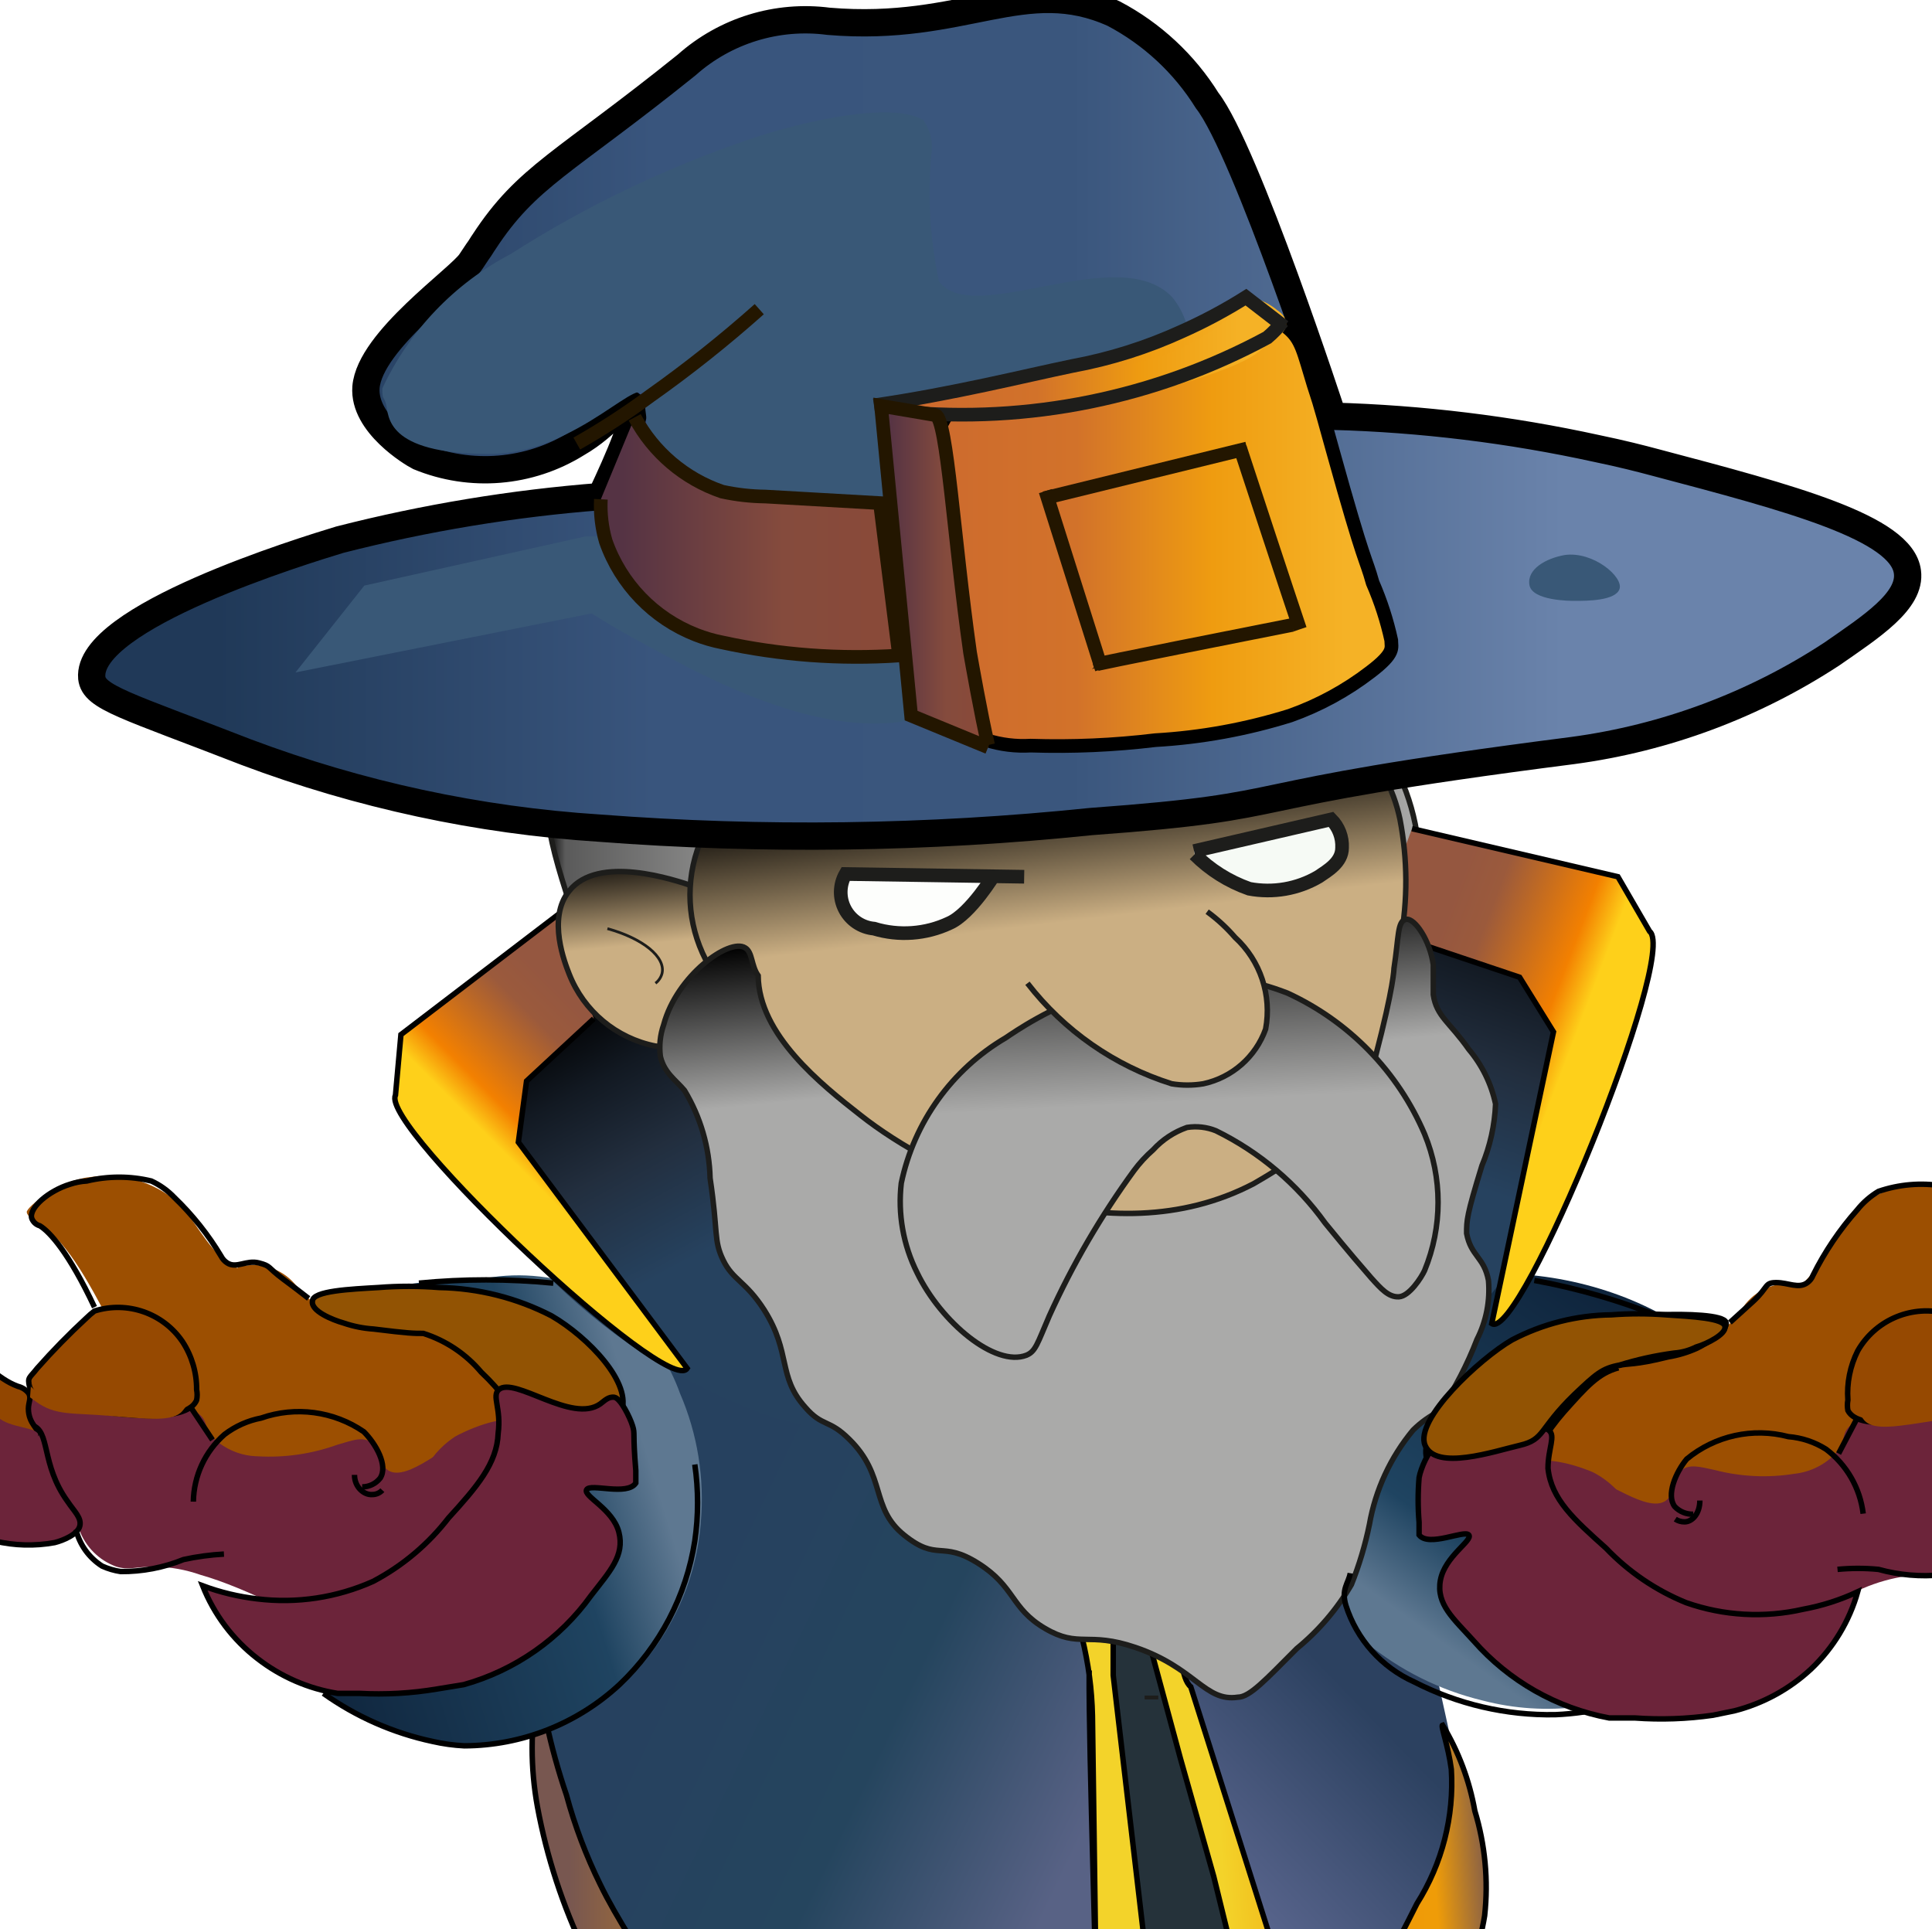
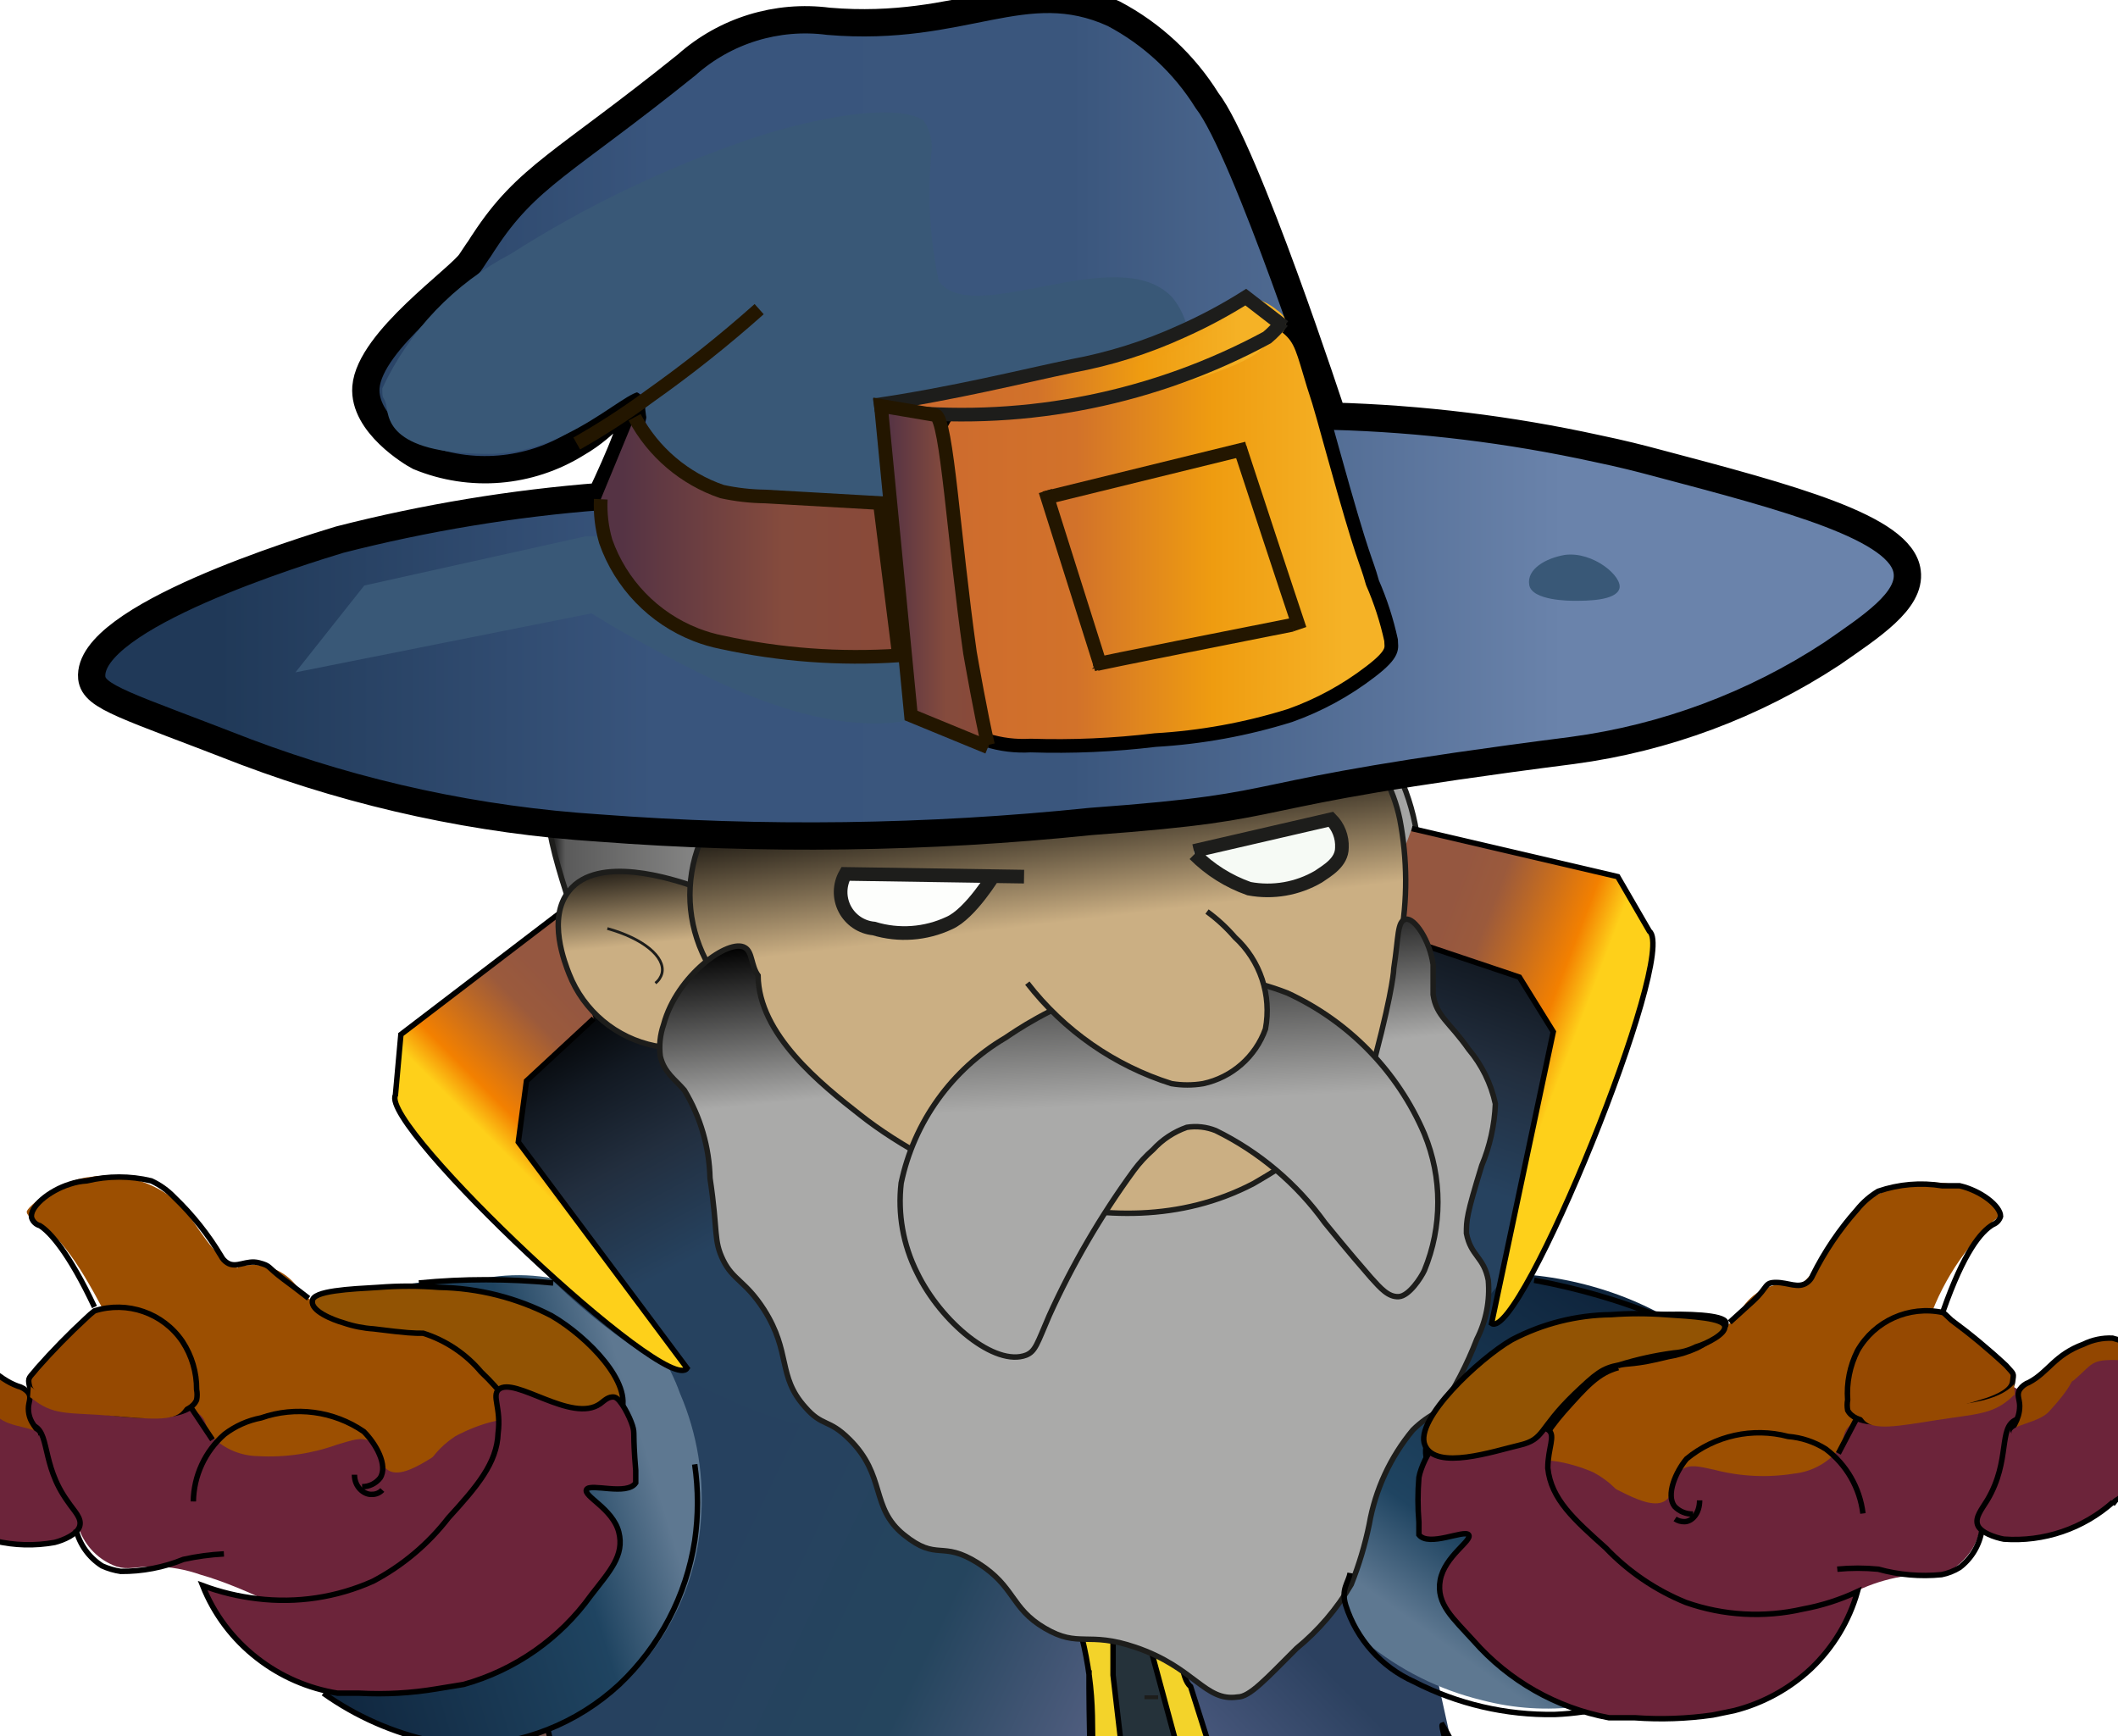
- <svg xmlns="http://www.w3.org/2000/svg" xmlns:xlink="http://www.w3.org/1999/xlink" id="Calque_3" data-name="Calque 3" viewBox="0 0 35.37 35.31">
+ <svg xmlns="http://www.w3.org/2000/svg" xmlns:xlink="http://www.w3.org/1999/xlink" id="Calque_3" data-name="Calque 3" viewBox="0 0 38.78 31.77">
  <defs>
    <style>.cls-1,.cls-16,.cls-17,.cls-18,.cls-20,.cls-21,.cls-22,.cls-23,.cls-24,.cls-25,.cls-4{stroke:#1d1d1b;}.cls-1,.cls-11,.cls-14,.cls-15,.cls-16,.cls-17,.cls-18,.cls-19,.cls-20,.cls-21,.cls-22,.cls-23,.cls-24,.cls-25,.cls-26,.cls-28,.cls-29,.cls-31,.cls-32,.cls-33,.cls-34,.cls-35,.cls-36,.cls-37,.cls-38,.cls-39,.cls-4,.cls-40,.cls-42,.cls-7{stroke-miterlimit:10;}.cls-1,.cls-11,.cls-14,.cls-15,.cls-16,.cls-17,.cls-19,.cls-20,.cls-21,.cls-22,.cls-37,.cls-38,.cls-39,.cls-4,.cls-40,.cls-7{stroke-width:0.1px;}.cls-1{fill:url(#Dégradé_sans_nom_432);}.cls-2{fill:#25323a;}.cls-3{fill:url(#Dégradé_sans_nom_326);}.cls-4{fill:url(#Dégradé_sans_nom_432-2);}.cls-5{fill:url(#Dégradé_sans_nom_400);}.cls-6{fill:url(#Dégradé_sans_nom_234);}.cls-11,.cls-14,.cls-15,.cls-19,.cls-26,.cls-28,.cls-37,.cls-38,.cls-39,.cls-40,.cls-7{stroke:#000;}.cls-7{fill:url(#Dégradé_sans_nom_164);}.cls-8{fill:url(#Dégradé_sans_nom_400-2);}.cls-9{fill:#9c4f01;}.cls-10,.cls-37{fill:#6c243a;}.cls-11{fill:#925303;}.cls-12{fill:url(#Dégradé_sans_nom_300);}.cls-13{fill:url(#Dégradé_sans_nom_300-2);}.cls-14{fill:url(#Dégradé_sans_nom_217);}.cls-15{fill:url(#Dégradé_sans_nom_217-2);}.cls-16{fill:url(#Dégradé_sans_nom_369);}.cls-17{fill:url(#Dégradé_sans_nom_359);}.cls-18,.cls-25,.cls-30,.cls-40{fill:none;}.cls-18{stroke-width:0.05px;}.cls-19{fill:url(#Dégradé_sans_nom_171);}.cls-20{fill:url(#Dégradé_sans_nom_383);}.cls-21{fill:url(#Dégradé_sans_nom_390);}.cls-22{fill:#cbaf83;}.cls-23{fill:#fdfefc;}.cls-23,.cls-24,.cls-25,.cls-28,.cls-29,.cls-31,.cls-32,.cls-33,.cls-34,.cls-35,.cls-36,.cls-42{stroke-width:0.25px;}.cls-24{fill:#f6faf5;}.cls-26{stroke-width:0.5px;fill:url(#Dégradé_sans_nom_423);}.cls-27{fill:#395877;}.cls-28{fill:url(#Dégradé_sans_nom_59);}.cls-29{fill:url(#Dégradé_sans_nom_59-2);stroke:url(#Dégradé_sans_nom_59-3);}.cls-31,.cls-32,.cls-33,.cls-34,.cls-35,.cls-36,.cls-42{stroke:#231600;}.cls-31{fill:url(#Dégradé_sans_nom_43);}.cls-32{fill:url(#Dégradé_sans_nom_43-2);}.cls-33{fill:url(#Dégradé_sans_nom_43-3);}.cls-34{fill:url(#Dégradé_sans_nom_43-4);}.cls-35{fill:url(#Dégradé_sans_nom_43-5);}.cls-36{fill:url(#Dégradé_sans_nom_43-6);}.cls-38{fill:#924600;}.cls-39,.cls-41{fill:#964901;}.cls-42{fill:url(#Dégradé_sans_nom_145);}</style>
    <linearGradient id="Dégradé_sans_nom_432" x1="10.01" y1="17.35" x2="14.84" y2="17.35" gradientUnits="userSpaceOnUse">
      <stop offset="0" />
      <stop offset="0.07" stop-color="#5a5a5a" />
      <stop offset="1" stop-color="#aaaaa9" />
    </linearGradient>
    <linearGradient id="Dégradé_sans_nom_326" x1="21.2" y1="35.09" x2="26.96" y2="29.5" gradientUnits="userSpaceOnUse">
      <stop offset="0.14" stop-color="#59658d" />
      <stop offset="0.38" stop-color="#455579" />
      <stop offset="0.67" stop-color="#2c4160" />
      <stop offset="0.84" stop-color="#2c4160" />
    </linearGradient>
    <linearGradient id="Dégradé_sans_nom_432-2" x1="21.18" y1="16.14" x2="26.01" y2="16.14" xlink:href="#Dégradé_sans_nom_432" />
    <linearGradient id="Dégradé_sans_nom_400" x1="22.2" y1="28.9" x2="30.28" y2="26.38" gradientTransform="matrix(-0.31, 0.9, 0.95, 0.33, 10.1, -5.24)" gradientUnits="userSpaceOnUse">
      <stop offset="0.05" stop-color="#0f253d" />
      <stop offset="0.68" stop-color="#1f4461" />
      <stop offset="0.89" stop-color="#5e7891" />
    </linearGradient>
    <linearGradient id="Dégradé_sans_nom_234" x1="10.15" y1="29.86" x2="22.26" y2="35.65" gradientUnits="userSpaceOnUse">
      <stop offset="0.14" stop-color="#26415f" />
      <stop offset="0.47" stop-color="#25455e" />
      <stop offset="0.77" stop-color="#586285" />
      <stop offset="0.91" stop-color="#586285" />
    </linearGradient>
    <linearGradient id="Dégradé_sans_nom_164" x1="9.73" y1="34.94" x2="21.32" y2="34.94" gradientUnits="userSpaceOnUse">
      <stop offset="0.06" stop-color="#785750" />
      <stop offset="0.45" stop-color="#ef9906" />
      <stop offset="0.76" stop-color="#eba100" />
      <stop offset="0.86" stop-color="#f3d32a" />
    </linearGradient>
    <linearGradient id="Dégradé_sans_nom_400-2" x1="4.65" y1="28.81" x2="12.72" y2="26.3" gradientTransform="matrix(1, 0, 0, 1, 0, 0)" xlink:href="#Dégradé_sans_nom_400" />
    <linearGradient id="Dégradé_sans_nom_300" x1="21.24" y1="16.7" x2="25.12" y2="23.88" gradientTransform="matrix(-0.86, 0.23, 0.28, 1.07, 40.99, -6.93)" gradientUnits="userSpaceOnUse">
      <stop offset="0.03" />
      <stop offset="0.21" stop-color="#121922" />
      <stop offset="0.41" stop-color="#222e3e" />
      <stop offset="0.67" stop-color="#26425f" />
      <stop offset="0.88" stop-color="#26425f" />
    </linearGradient>
    <linearGradient id="Dégradé_sans_nom_300-2" x1="9.93" y1="18.4" x2="13.74" y2="25.47" gradientTransform="matrix(1, 0, 0, 1, 0, 0)" xlink:href="#Dégradé_sans_nom_300" />
    <linearGradient id="Dégradé_sans_nom_217" x1="12.76" y1="19.21" x2="9.33" y2="22.64" gradientUnits="userSpaceOnUse">
      <stop offset="0.21" stop-color="#955740" />
      <stop offset="0.35" stop-color="#9b5a3c" />
      <stop offset="0.67" stop-color="#f38000" />
      <stop offset="0.79" stop-color="#fed01a" />
    </linearGradient>
    <linearGradient id="Dégradé_sans_nom_217-2" x1="20.56" y1="17.07" x2="17.19" y2="20.43" gradientTransform="matrix(-1, 0.46, 0.45, 0.98, 37.39, -7.34)" xlink:href="#Dégradé_sans_nom_217" />
    <linearGradient id="Dégradé_sans_nom_369" x1="12.05" y1="15.54" x2="12.47" y2="19.68" gradientUnits="userSpaceOnUse">
      <stop offset="0" />
      <stop offset="0.19" stop-color="#5d503c" />
      <stop offset="0.41" stop-color="#cbaf83" />
      <stop offset="0.64" stop-color="#cbaf83" />
    </linearGradient>
    <linearGradient id="Dégradé_sans_nom_359" x1="18.93" y1="13.97" x2="20.33" y2="25.69" gradientUnits="userSpaceOnUse">
      <stop offset="0.02" />
      <stop offset="0.25" stop-color="#cbaf83" />
      <stop offset="0.51" stop-color="#cbaf83" />
    </linearGradient>
    <linearGradient id="Dégradé_sans_nom_171" x1="21.6" y1="33.72" x2="27.29" y2="33.34" gradientUnits="userSpaceOnUse">
      <stop offset="0.13" stop-color="#f3d32a" />
      <stop offset="0.54" stop-color="#ef9906" />
      <stop offset="0.81" stop-color="#ef9c08" />
      <stop offset="1" stop-color="#785750" />
    </linearGradient>
    <linearGradient id="Dégradé_sans_nom_383" x1="19.35" y1="16.73" x2="20.83" y2="31.25" gradientUnits="userSpaceOnUse">
      <stop offset="0" />
      <stop offset="0.2" stop-color="#aaaaa9" />
      <stop offset="0.64" stop-color="#aaaaa9" />
      <stop offset="0.74" stop-color="#aaaaa9" />
    </linearGradient>
    <linearGradient id="Dégradé_sans_nom_390" x1="21.05" y1="16.12" x2="21.45" y2="24.09" gradientUnits="userSpaceOnUse">
      <stop offset="0.03" />
      <stop offset="0.51" stop-color="#aaaaa9" />
      <stop offset="0.64" stop-color="#aaaaa9" />
      <stop offset="0.9" stop-color="#aaaaa9" />
    </linearGradient>
    <linearGradient id="Dégradé_sans_nom_423" x1="1.66" y1="7.67" x2="34.93" y2="7.67" gradientUnits="userSpaceOnUse">
      <stop offset="0.07" stop-color="#203958" />
      <stop offset="0.31" stop-color="#39557d" />
      <stop offset="0.54" stop-color="#3a567d" />
      <stop offset="0.81" stop-color="#6a83ab" />
    </linearGradient>
    <linearGradient id="Dégradé_sans_nom_59" x1="16.86" y1="9.78" x2="25.48" y2="9.78" gradientUnits="userSpaceOnUse">
      <stop offset="0.08" stop-color="#ce6c2d" />
      <stop offset="0.33" stop-color="#d2722a" />
      <stop offset="0.62" stop-color="#ef9c10" />
      <stop offset="0.9" stop-color="#f5b226" />
    </linearGradient>
    <linearGradient id="Dégradé_sans_nom_59-2" x1="16.8" y1="6.56" x2="23.41" y2="6.56" xlink:href="#Dégradé_sans_nom_59" />
    <linearGradient id="Dégradé_sans_nom_59-3" x1="16.68" y1="6.56" x2="23.54" y2="6.56" xlink:href="#Dégradé_sans_nom_59" />
    <linearGradient id="Dégradé_sans_nom_43" x1="19.14" y1="10.62" x2="20.17" y2="10.62" gradientUnits="userSpaceOnUse">
      <stop offset="0.07" stop-color="#534" />
      <stop offset="0.61" stop-color="#854b3d" />
      <stop offset="0.91" stop-color="#894a39" />
    </linearGradient>
    <linearGradient id="Dégradé_sans_nom_43-2" x1="19.12" y1="8.66" x2="22.83" y2="8.66" xlink:href="#Dégradé_sans_nom_43" />
    <linearGradient id="Dégradé_sans_nom_43-3" x1="22.7" y1="9.86" x2="23.8" y2="9.86" xlink:href="#Dégradé_sans_nom_43" />
    <linearGradient id="Dégradé_sans_nom_43-4" x1="20.08" y1="11.8" x2="23.66" y2="11.8" xlink:href="#Dégradé_sans_nom_43" />
    <linearGradient id="Dégradé_sans_nom_43-5" x1="16.12" y1="10.56" x2="18.09" y2="10.56" xlink:href="#Dégradé_sans_nom_43" />
    <linearGradient id="Dégradé_sans_nom_43-6" x1="11.02" y1="9.82" x2="16.46" y2="9.82" xlink:href="#Dégradé_sans_nom_43" />
    <linearGradient id="Dégradé_sans_nom_145" x1="10.61" y1="6.89" x2="13.9" y2="6.89" gradientUnits="userSpaceOnUse">
      <stop offset="0.07" stop-color="#003177" />
      <stop offset="0.43" stop-color="#1c437a" />
      <stop offset="0.58" stop-color="#3a567d" />
      <stop offset="0.78" stop-color="#7187ac" />
    </linearGradient>
  </defs>
  <path class="cls-1" d="M10.36,13.65c-1.2,1.15,1,4.2,1.23,7.27,0,.13,0,.38.18.47.55.29,2.77-1.43,3-3.69a4,4,0,0,0-2.1-4.16C12.64,13.51,11.12,12.93,10.36,13.65Z" />
  <polygon class="cls-2" points="18.43 30.3 20.86 29.11 22.85 29.93 24.25 36.15 23.95 38.21 19.48 39.54 17.42 32.76 18.43 30.3" />
  <path class="cls-3" d="M21.31,29.55l.74,3.14L23.62,38s2.72-2.41,2.69-2.5.42-2.22.42-2.22l-.09-1.08-.44-2L24.82,28Z" />
  <path class="cls-4" d="M21.53,12.44c-1.2,1.15,1,4.19,1.23,7.26,0,.14,0,.39.18.47.55.3,2.77-1.43,3-3.68a4,4,0,0,0-2.1-4.16C23.81,12.3,22.29,11.72,21.53,12.44Z" />
  <path class="cls-5" d="M31.9,25.4a4.23,4.23,0,0,1,.58,2.6,3.8,3.8,0,0,1-.18.69,4.21,4.21,0,0,1-1.7,2,4.67,4.67,0,0,1-3.46.44A5.32,5.32,0,0,1,25,30.06c-.31-.27-.42-1-.72-1.63-.18-.39-.57-.36-.58-.43a3.22,3.22,0,0,1,.4-1.83A8,8,0,0,1,25.24,24C26.74,22.67,30.65,23.36,31.9,25.4Z" />
  <path class="cls-6" d="M9.94,32.19c1.51,3.24,1.18,3.92,2.22,5.15a6.92,6.92,0,0,0,3.7,2.15c1.7.47,4.24.55,4.81-.49a1.82,1.82,0,0,0,.17-.47,4,4,0,0,0-.26-1.94c0-.21-.09-.71-.19-1.73-.05-.63-.1-1.23-.14-1.92-.13-2.41,0-2.75-.11-3.27a5.35,5.35,0,0,0-4.05-3.91c-1-.19-1.62.1-2.74-.42-.78-.37-.84-.68-1.57-1.1" />
  <path class="cls-7" d="M20.09,37.81l0,.89a20.5,20.5,0,0,1-2.58.19,6.75,6.75,0,0,1-2.81-.54A6.11,6.11,0,0,1,12.6,37l-.27-.27c-.58-.92-1.05-1.63-1.34-2.23a9.05,9.05,0,0,1-.62-1.64A11.83,11.83,0,0,1,10,31.52l-.16-.6v0a6,6,0,0,0,0,2.16v0a10.61,10.61,0,0,0,.87,2.66,8.32,8.32,0,0,0,2,2.72,6.63,6.63,0,0,0,1.36.91,8.78,8.78,0,0,0,4.11.93,11.1,11.1,0,0,0,3.11-.66v-.22a13.51,13.51,0,0,0-.11-1.91l-.8-6.84,0-.95-.68-.22.11.48A6.52,6.52,0,0,1,20,31.41L20.09,38c0-1.59-.16-5.83-.15-7.42" />
  <path class="cls-8" d="M5.46,30.5a4.56,4.56,0,0,0,2.39,1.39,4.31,4.31,0,0,0,.75.05A4.51,4.51,0,0,0,11.22,31a4.55,4.55,0,0,0,1.61-3.13,4.87,4.87,0,0,0-.38-2.36,3.7,3.7,0,0,0-.9-1.4,2.88,2.88,0,0,0-.71-.49,3.46,3.46,0,0,0-1.95-.22,9.33,9.33,0,0,0-2.51.35C4.51,24.73,3.86,28.65,5.46,30.5Z" />
  <path class="cls-9" d="M2.09,24.36c-.52-1-.91-1.7-1.44-2,0,0-.15-.08-.16-.17s.61-.59,1.15-.64a2,2,0,0,1,1.72.56c.25.34.57.9.9,1.06s-.12,0,.23,0a1,1,0,0,1,1,.46,1.78,1.78,0,0,0,.86.48c.84.2,1.1-.31,1.71-.11.35.12.59.49,1.08,1.24s.76,1.17.64,1.45-.77.37-1.85.4A17.27,17.27,0,0,1,5.43,27c-1.43-.19-2.15-.28-2.5-.61S2.82,25.71,2.09,24.36Z" />
  <path class="cls-10" d="M2.14,26.24c.45-.38,1.2-.62,1.52-.34.14.12.08.23.24.42a1.21,1.21,0,0,0,.82.34,3.67,3.67,0,0,0,1.45-.21c.28-.08.44-.15.6-.06s.15.41.34.53c.36.22,1.11-.55,1.24-.42s-.15.7-.57,1.13c-.72.74-1.75.71-3.53.7-1.51,0-2-.23-2.33-.59A1.09,1.09,0,0,1,1.65,27,1.16,1.16,0,0,1,2.14,26.24Z" />
  <path class="cls-10" d="M1.45,28a1.13,1.13,0,0,0,.68.68c.24.07.32,0,.71,0a2.67,2.67,0,0,1,.83.15c.88.25,1.92.84,2.31,1,1.53.52,3.84-1,4-2.53.06-.38,0-1-.36-1.24s-1.19.18-1.29.24c-.6.4-.55.83-1.13,1.27A2.69,2.69,0,0,1,6.07,28a6.07,6.07,0,0,1-3.75-.26c-.32-.15-.78-.4-.93-.25S1.39,27.91,1.45,28Z" />
  <path class="cls-11" d="M5.72,23.82c0-.19.7-.22,1.21-.25a7.09,7.09,0,0,1,1.11,0,4.66,4.66,0,0,1,2.06.52c.67.39,1.49,1.24,1.27,1.77s-.89.55-1.43.41-.37-.43-1.13-1.15a2.29,2.29,0,0,0-1.06-.71c-.18,0-.27,0-.91-.08a2.12,2.12,0,0,1-.55-.11C6.08,24.16,5.69,24,5.72,23.82Z" />
  <path class="cls-12" d="M29.06,16.81a2.46,2.46,0,0,0-3.1-.73c-.2.11-.85.54-1.41,2.88-.42,1.76-1.05,5.7,0,6.42.69.46,1.78-.66,2.3-1.19C28.71,22.3,30.24,18.57,29.06,16.81Z" />
  <path class="cls-10" d="M.75,25.36a1.35,1.35,0,0,0-.55.41,1.55,1.55,0,0,0,.65,1.94c.87.44,2-.63,2.39-1.24.14-.22.35-.53.25-.83C3.34,25.11,2.44,25,2.31,25A2.62,2.62,0,0,0,.75,25.36Z" />
  <path class="cls-13" d="M8.46,19.58a2.9,2.9,0,0,1,3.09-1.33c.25.05,1.06.27,2.32,2.15.94,1.41,2.72,4.65,1.8,5.5-.6.56-2.08-.15-2.79-.49C10.38,24.21,7.7,21.36,8.46,19.58Z" />
  <path class="cls-14" d="M10.26,16.71,7.34,18.94l-.1,1.11c-.29.56,5,5.54,5.34,5,0,0-3.09-4.14-3.09-4.14l.15-1.12,1.23-1.14" />
  <path class="cls-15" d="M25.85,15.17l3.77.88.58,1c.53.41-2.37,7.53-2.89,7.18,0,0,1.13-5.34,1.13-5.34l-.62-1L25.17,17" />
  <path class="cls-16" d="M12.71,16.23c-.38-.13-1.76-.59-2.29.08-.41.5-.07,1.34,0,1.52A2.14,2.14,0,0,0,12,19.15a1.94,1.94,0,0,0,1.26-.28c.42-.26,1.08-.87,1-1.53S13.28,16.42,12.71,16.23Z" />
  <path class="cls-17" d="M12.81,15.44a2.59,2.59,0,0,0,.11,2.13,1.5,1.5,0,0,0,.14.16A16.09,16.09,0,0,1,15,20.83c.65,1.34,3.31,4.69,6,4.38,2.5-.28,4.31-3.55,4.53-5.53.06-.5,0-.8.11-2.47A6,6,0,0,0,25.63,15a2.87,2.87,0,0,0-.82-1.49c-.86-.65-2,.08-3.75.47-3.92.88-6.7-1-7.78.42A4,4,0,0,0,12.81,15.44Z" />
  <path class="cls-18" d="M11.12,17c.65.18,1.07.52,1,.82A.33.33,0,0,1,12,18" />
  <path class="cls-19" d="M27.18,35.07a4.45,4.45,0,0,1-.23.86,4.91,4.91,0,0,1-1.9,2.32,5.65,5.65,0,0,1-1.71.66l-1.12-4.56-.61-2.16-.7-2.59.49-1.2c.29.35.05,2.19.4,2.48L23.74,37a2,2,0,0,0,.89-.35c.59-.33.86-.91,1.31-1.8a4.13,4.13,0,0,0,.63-2.46c-.06-.45-.2-.8-.16-.81A4.57,4.57,0,0,1,27,33.15,4.8,4.8,0,0,1,27.18,35.07Z" />
  <path class="cls-20" d="M13.64,17.35c-.29-.18-1.25.51-1.49,1.41a1.27,1.27,0,0,0-.06.58c.07.3.28.43.44.62A3.26,3.26,0,0,1,13,21.57c.15,1,.06,1.13.24,1.5s.41.38.75.91c.5.79.24,1.21.75,1.78.32.37.43.21.81.59.68.67.38,1.25,1,1.75s.68.09,1.36.52.59.82,1.22,1.19.78.05,1.66.35c1.09.37,1.27,1,1.87.91.22,0,.51-.32,1.08-.89a4.35,4.35,0,0,0,1-1.17,6.43,6.43,0,0,0,.33-1.1,3.7,3.7,0,0,1,.8-1.73,1.9,1.9,0,0,1,.49-.35,6.63,6.63,0,0,0,.68-1.31,2,2,0,0,0,.21-1.08c-.08-.43-.32-.44-.4-.86,0-.24,0-.33.28-1.24a3.27,3.27,0,0,0,.25-1.13,2.29,2.29,0,0,0-.49-1c-.35-.5-.59-.6-.65-1,0-.24,0-.27,0-.55-.06-.44-.34-.86-.5-.83s-.13.32-.22.9c0,0,0,.32-.34,1.62s-2,2.18-2.23,2.32c-2.66,1.39-5.86-.2-7.19-1.25-.73-.57-1.87-1.48-1.88-2.56C13.75,17.68,13.78,17.43,13.64,17.35Z" />
  <path class="cls-21" d="M18.41,19a4.05,4.05,0,0,0-1.91,2.66,2.91,2.91,0,0,0,.29,1.64c.44.91,1.43,1.73,2,1.51.17-.07.2-.21.42-.72a15,15,0,0,1,1.55-2.66,2.4,2.4,0,0,1,.35-.38,1.52,1.52,0,0,1,.62-.41,1,1,0,0,1,.53.06,5.38,5.38,0,0,1,2,1.69c.15.18.37.46.84,1,.18.2.32.36.51.35s.41-.35.47-.48a3.28,3.28,0,0,0,0-2.5,5,5,0,0,0-2.51-2.58C21,17.18,18.74,18.78,18.41,19Z" />
  <path class="cls-22" d="M18.81,18a5.38,5.38,0,0,0,2.64,1.84,1.76,1.76,0,0,0,.58,0,1.56,1.56,0,0,0,1.14-1,1.82,1.82,0,0,0-.56-1.68,3,3,0,0,0-.51-.47" />
  <path class="cls-23" d="M18.21,16s-.44.73-.83.9A1.93,1.93,0,0,1,16,17a.67.67,0,0,1-.52-1l3.27.05" />
  <path class="cls-24" d="M21.86,15.58,24.37,15a.69.69,0,0,1,.2.52c0,.27-.27.42-.43.53a1.84,1.84,0,0,1-1.27.22,2.66,2.66,0,0,1-1-.63" />
  <line class="cls-25" x1="21.08" y1="31.04" x2="21.08" y2="31.11" />
  <path class="cls-26" d="M6.7,7.09c.07-.86,1.73-2,1.92-2.3l.12-.18c.06-.08.09-.14.12-.18C9.65,3.22,10.32,3,12.57,1.19a3.27,3.27,0,0,1,2.6-.8c2.49.21,3.59-.88,5.22-.14A4.47,4.47,0,0,1,22.1,1.84c.71.91,2.3,5.78,2.3,5.78a26,26,0,0,1,4.83.59c.48.1.79.18,1.09.26,2.46.65,4.5,1.19,4.6,2,.07.53-.66,1-1.38,1.5a11.42,11.42,0,0,1-4.75,1.77c-6.64.85-4.73,1-8.82,1.3a50.22,50.22,0,0,1-9,.12,22.45,22.45,0,0,1-6.46-1.39c-2.21-.86-2.79-1-2.83-1.36-.1-1.11,3.88-2.33,4.54-2.53A28,28,0,0,1,11,9.09c.32-.68.72-1.58.56-1.68s-.39.36-1,.71a3.18,3.18,0,0,1-2.89.24C7.55,8.3,6.65,7.76,6.7,7.09Z" />
  <path class="cls-27" d="M7,7.11A5.31,5.31,0,0,1,9.35,4.65a20.17,20.17,0,0,1,4.37-2.1,10.73,10.73,0,0,1,1.34-.36c1.5-.3,1.78,0,1.84,0a.88.88,0,0,1,.15.65,7.71,7.71,0,0,0,.14,2.31c.63.86,3.28-.75,4.27.29a1.43,1.43,0,0,1,.32,1c-.07,2-3.8,3.7-6.54,3.54-2.41-.14-3.47-1.67-3.43-2.67,0-.61-1.19,1-2.86,1-1.91,0-1.83-.71-1.88-.9S7,7.35,7,7.11Z" />
  <path class="cls-27" d="M10.83,11.23c.18.11.45.28.8.47,1.47.81,3.88,2.13,5.74,1.26a2.92,2.92,0,0,0,.94-.68l-3.11-1L12.1,9.82l-1.38,0-4.05.9L5.41,12.31Z" />
  <path class="cls-28" d="M16.88,9.83c.07-1.09.14-2.17.8-2.58.37-.23.47-.09,1.47,0a6.06,6.06,0,0,0,3.26-1A1.2,1.2,0,0,1,22.79,6c.3-.08.52-.21.78,0s.29.43.48,1.05c.09.29.05.11.35,1.2.6,2.16.59,1.92.73,2.42a5.63,5.63,0,0,1,.34,1.05c0,.14.08.23-.38.58a5.36,5.36,0,0,1-1.47.8,10.25,10.25,0,0,1-2.47.45,15,15,0,0,1-2.28.1,2.25,2.25,0,0,1-.81-.1c-.81-.38-1-1.56-1.12-2.25A6.67,6.67,0,0,1,16.88,9.83Z" />
  <path class="cls-29" d="M16.8,7.44c0-.22,3.39-.66,4.58-1.1a3,3,0,0,0,.47-.23c.62-.33.68-.59,1-.55a1,1,0,0,1,.46.22c.33.22-.17.35-.28.5s-.78.56-3.43,1.1A5.62,5.62,0,0,1,16.8,7.44Z" />
  <path class="cls-25" d="M16.51,7.54A11.76,11.76,0,0,0,23.2,6.18a1.92,1.92,0,0,0,.28-.29" />
  <path class="cls-30" d="M18,13.68c1.29.05,6.22.28,7.12-1.79,0-.09.07-.18.1-.27C24.52,8.77,24,6.93,23.78,6.39a1.32,1.32,0,0,0-.5-.59c-.21-.16-.37-.34-.5-.35" />
  <path class="cls-25" d="M16,7.42c1.45-.21,2.76-.54,3.63-.72a8.55,8.55,0,0,0,2-.63,9.26,9.26,0,0,0,1.18-.63l.7.54" />
  <line class="cls-31" x1="19.14" y1="8.99" x2="20.17" y2="12.25" />
  <path class="cls-32" d="M22.83,8.21l-3.71.91" />
  <path class="cls-33" d="M22.7,8.19c.85,2.59,1.1,3.33,1.1,3.33" />
  <path class="cls-34" d="M23.66,11.44c-3.59.71-3.58.72-3.58.72" />
  <path class="cls-35" d="M18.09,13.64c-.13-.55-.3-1.52-.33-1.69-.3-2.11-.42-4.27-.63-4.35l-1-.17.55,5.67,1.41.58" />
  <path class="cls-36" d="M11.62,7.64A2.86,2.86,0,0,0,13.22,9a3.93,3.93,0,0,0,.79.09l2.1.12L16.46,12a11.58,11.58,0,0,1-3.24-.24,2.77,2.77,0,0,1-.48-.14,2.85,2.85,0,0,1-1.65-1.71A2.35,2.35,0,0,1,11,9.14" />
  <path class="cls-37" d="M9.13,25.44c.29-.25,1.34.63,1.86.26.07-.05.15-.14.26-.12s.28.36.33.52,0,.11.06.82c0,.13,0,.19,0,.23-.16.24-.83,0-.9.12s.48.35.59.78-.17.72-.51,1.16a4.29,4.29,0,0,1-2.33,1.63L8,30.92A6.45,6.45,0,0,1,6.58,31l-.4,0a3.22,3.22,0,0,1-1.47-.64,3.14,3.14,0,0,1-1-1.33,4.28,4.28,0,0,0,1,.24,4,4,0,0,0,2.12-.32,4.24,4.24,0,0,0,1.38-1.16c.52-.57.89-1,.91-1.55C9.18,25.78,9,25.56,9.13,25.44Z" />
  <path class="cls-37" d="M-2,25.76c0-.07-.18-.36-.06-.51a.42.42,0,0,1,.35-.06,1.91,1.91,0,0,1,1.32.38c.25.24.24.45.48.52s.3-.1.49,0c.35.1.16.71.66,1.4.12.18.26.3.22.45s-.3.26-.46.3a2.67,2.67,0,0,1-2.08-.49.34.34,0,0,1-.14-.15.7.7,0,0,1-.05-.45c0-.31-.21-.63-.48-.94A1.08,1.08,0,0,1-2,25.76Z" />
  <path class="cls-38" d="M-1.93,25.12a1.56,1.56,0,0,1,.62-.4,1,1,0,0,1,.54.06c.56.15.69.45,1.1.6a.35.35,0,0,1,.19.12c.06.09,0,.17,0,.29,0,.28.21.38.16.45s-.53,0-.91-.29-.29-.44-.57-.55a3.26,3.26,0,0,0-1.17-.06s-.15,0-.17,0S-2,25.2-1.93,25.12Z" />
  <path class="cls-10" d="M-.18,26.62c-.51-.41-.51-.5-.73-.65-.54-.37-.83-.07-.93-.35s-.28-.25-.16-.33a.64.64,0,0,1,.3-.11c.88-.15.72,0,1.18.25a6.05,6.05,0,0,0,.48.51c.21.21.75.18.74.34a1.34,1.34,0,0,1-.37.56C.19,26.89,0,26.78-.18,26.62Z" />
  <path class="cls-39" d="M.68,25.05a12.66,12.66,0,0,1,.9-.92A1.64,1.64,0,0,1,1.73,24a1.43,1.43,0,0,1,1.61.56,1.58,1.58,0,0,1,.26.88.5.5,0,0,1,0,.19c-.21.52-2,.2-2.57.05-.18-.05-.45-.13-.49-.3S.54,25.23.68,25.05Z" />
  <path class="cls-40" d="M1.39,28a1.1,1.1,0,0,0,.48.67,1.29,1.29,0,0,0,.34.1,3,3,0,0,0,1.15-.22,4.57,4.57,0,0,1,.74-.1" />
  <path class="cls-40" d="M3.54,27.49a1.67,1.67,0,0,1,.57-1.23,1.6,1.6,0,0,1,.67-.3,2.1,2.1,0,0,1,1.88.25c.22.22.45.62.3.85a.42.42,0,0,1-.33.16" />
  <path class="cls-40" d="M1.73,23.93c-.47-1-.82-1.38-1-1.49a.22.22,0,0,1-.15-.14c-.05-.19.31-.5.7-.62a1.19,1.19,0,0,1,.31-.06,2.52,2.52,0,0,1,1.18,0,1.38,1.38,0,0,1,.42.3A5.17,5.17,0,0,1,4.05,23a.31.31,0,0,0,.11.12c.17.11.35-.06.58,0s.14.07.45.3.34.26.46.35" />
  <line class="cls-40" x1="3.51" y1="25.79" x2="3.89" y2="26.36" />
  <path class="cls-40" d="M6.49,27c0,.23.18.37.32.36A.25.25,0,0,0,7,27.28" />
  <path class="cls-40" d="M7.67,23.49a12.7,12.7,0,0,1,2.46,0" />
  <path class="cls-40" d="M5.92,31a5.39,5.39,0,0,0,2,.88,3.37,3.37,0,0,0,.58.08,4.2,4.2,0,0,0,2.84-1.12,4.59,4.59,0,0,0,1.38-2.63,4.85,4.85,0,0,0,0-1.4" />
  <path class="cls-41" d="M.57,25.31a.19.19,0,0,0,0,.08c.47.42,1.64.22,2.24.31a.6.6,0,0,0,.32,0l.21-.07c.08,0,.17,0,0,.2s-.61.15-1.32.09-1,0-1.36-.26l-.11-.08" />
  <path class="cls-9" d="M29.32,24.65c-.33.15-.54.54-1,1.33s-.66,1.24-.51,1.5.8.3,1.88.23a15.18,15.18,0,0,0,2.44-.38c1.41-.31,2.12-.47,2.44-.82.44-.5.06-.65.66-2.06a4.61,4.61,0,0,1,1.25-2.08s.14-.09.14-.18c0-.24-.65-.54-1.2-.54a2,2,0,0,0-1.66.72A3.47,3.47,0,0,1,33,23.5c-.22.13.11,0-.23,0a1,1,0,0,0-.93.55,1.72,1.72,0,0,1-.81.55c-.81.28-1.12-.21-1.71,0" />
  <path class="cls-10" d="M35.38,26.33c-.48-.34-1.24-.51-1.54-.2-.12.13-.05.23-.2.44a1.22,1.22,0,0,1-.79.41,3.55,3.55,0,0,1-1.46-.07c-.28-.06-.45-.11-.6,0s-.12.43-.29.56c-.34.25-1.15-.44-1.28-.31s.22.69.68,1.08c.79.67,1.81.55,3.58.37,1.5-.15,2-.41,2.26-.8a1,1,0,0,0,.2-.74A1.09,1.09,0,0,0,35.38,26.33Z" />
  <path class="cls-10" d="M36.24,28.06a1.16,1.16,0,0,1-.62.74c-.23.09-.31,0-.7.05a3.16,3.16,0,0,0-.82.23c-.85.33-1.84,1-2.21,1.17-1.48.67-3.92-.69-4.27-2.14-.09-.38-.1-1,.26-1.27s1.2.07,1.3.12c.63.34.63.78,1.24,1.17a3,3,0,0,0,1.21.35,6.07,6.07,0,0,0,3.72-.6c.31-.17.74-.47.9-.33S36.28,27.92,36.24,28.06Z" />
  <path class="cls-11" d="M29.63,25c.19-.05.27,0,.91-.16a2.1,2.1,0,0,0,.53-.16c.2-.1.57-.33.53-.47s-.72-.16-1.23-.14" />
  <path class="cls-11" d="M27.26,24.93c-.62.45-1.37,1.37-1.1,1.89s.94.46,1.47.27.32-.46,1-1.24c.42-.47.63-.71,1-.81" />
  <path class="cls-10" d="M36.69,25.33a1.23,1.23,0,0,1,.58.36,1.55,1.55,0,0,1-.46,2c-.83.51-2-.45-2.49-1a1.06,1.06,0,0,1-.34-.81c.11-.54,1-.73,1.13-.76A2.5,2.5,0,0,1,36.69,25.33Z" />
  <path class="cls-37" d="M28.35,26.18c-.31-.23-1.27.74-1.82.42-.08,0-.17-.12-.27-.09s-.25.37-.28.54a4.92,4.92,0,0,0,0,.82c0,.13,0,.2,0,.23.18.23.83-.1.91,0s-.44.39-.52.83.24.7.61,1.11a4.37,4.37,0,0,0,2.48,1.41l.47,0a6.66,6.66,0,0,0,1.43-.05l.39-.08a3.23,3.23,0,0,0,1.41-.77,3.12,3.12,0,0,0,.85-1.41,4.1,4.1,0,0,1-1,.32,3.86,3.86,0,0,1-2.14-.12,4.24,4.24,0,0,1-1.47-1c-.58-.52-1-.89-1.06-1.46C28.34,26.51,28.49,26.28,28.35,26.18Z" />
+   <path class="cls-37" d="M39.12,24.93a2,2,0,0,0-1.28.5c-.23.26-.2.47-.44.56s-.31-.06-.48,0c-.34.14-.1.74-.53,1.47-.11.18-.23.32-.18.46s.32.23.48.26a2.71,2.71,0,0,0,2-.68" />
+   <path class="cls-38" d="M39.34,24.84a1.64,1.64,0,0,0-.66-.34,1.1,1.1,0,0,0-.53.11c-.54.2-.64.51-1,.7a.35.35,0,0,0-.17.13c-.06.1,0,.18,0,.3,0,.28-.17.4-.12.46s.53-.06.88-.37.25-.46.52-.6a3.25,3.25,0,0,1,1.16-.17" />
+   <path class="cls-10" d="M39.12,24.92c-.89-.06-.73,0-1.16.36-.05,0,0,.08-.43.55-.19.23-.73.25-.7.41a1.26,1.26,0,0,0,.42.52c.14,0,.28-.08.48-.27.47-.44.46-.54.67-.71" />
  <path class="cls-39" d="M36.73,25a11.37,11.37,0,0,0-1-.83c-.13-.12-.12-.12-.16-.14a1.45,1.45,0,0,0-1.56.7,1.73,1.73,0,0,0-.18.9.54.54,0,0,0,0,.19c.26.51,2,0,2.56-.18.17-.06.44-.17.46-.34S36.89,25.18,36.73,25Z" />
  <path class="cls-40" d="M36.29,28a1.07,1.07,0,0,1-.41.7,1,1,0,0,1-.33.13,3.18,3.18,0,0,1-1.16-.1,3.9,3.9,0,0,0-.75,0" />
  <path class="cls-40" d="M34.11,27.71a1.74,1.74,0,0,0-.68-1.18,1.52,1.52,0,0,0-.69-.23,2.09,2.09,0,0,0-1.86.41c-.2.24-.38.66-.22.87a.45.45,0,0,0,.34.14" />
  <path class="cls-40" d="M35.58,24c.38-1.08.69-1.45.91-1.58a.23.23,0,0,0,.14-.15c0-.19-.36-.47-.75-.56l-.32,0a2.42,2.42,0,0,0-1.17.1,1.45,1.45,0,0,0-.39.34,5.47,5.47,0,0,0-.81,1.2.29.29,0,0,1-.1.13c-.16.12-.35,0-.57,0s-.14.08-.42.34l-.43.39" />
  <line class="cls-40" x1="33.98" y1="26" x2="33.66" y2="26.61" />
  <path class="cls-40" d="M31.12,27.47c0,.24-.14.39-.28.39a.3.3,0,0,1-.17-.05" />
  <path class="cls-41" d="M36.87,25.26a.19.19,0,0,1,0,.09c-.42.46-1.61.36-2.2.51a.66.66,0,0,1-.32,0l-.22-.06c-.08,0-.17,0,0,.2s.63.11,1.33,0,1-.1,1.33-.38l.1-.09" />
  <path class="cls-40" d="M29,31.34a5.06,5.06,0,0,1-.53.05,5.44,5.44,0,0,1-2.58-.6,2.3,2.3,0,0,1-1.25-1.4c-.09-.3.05-.41.08-.59" />
  <path class="cls-40" d="M30.45,24.13a11.9,11.9,0,0,0-2.36-.69" />
  <path class="cls-11" d="M31.58,24.29c0-.16-.62-.19-1.08-.22a6.57,6.57,0,0,0-1,0,4,4,0,0,0-1.82.46c-.59.34-1.79,1.46-1.59,1.93s1.26.11,1.73,0,.34-.29,1-.93c.4-.38.51-.48.83-.54a6.07,6.07,0,0,1,1-.22,1.07,1.07,0,0,0,.4-.11C31.26,24.6,31.6,24.42,31.58,24.29Z" />
  <path class="cls-42" d="M13.9,5.66a22.74,22.74,0,0,1-2,1.59,13.17,13.17,0,0,1-1.34.87" />
  <path class="cls-27" d="M28.83,11c-.08,0-.78,0-.83-.29s.3-.49.65-.55c.52-.07,1.07.4,1,.62S29.05,11,28.83,11Z" />
+   <path class="cls-40" d="M38.68,27.54c.83-1,1-2.29.65-2.7" />
+   <path class="cls-10" d="M38.62,25.16c.14-.27.41-.3.74-.17.1,0,0-.19.09.15a1.43,1.43,0,0,1-.07,1c-.18.51-.49,1.37-.76,1.3S38.22,25.92,38.62,25.16Z" />
</svg>
